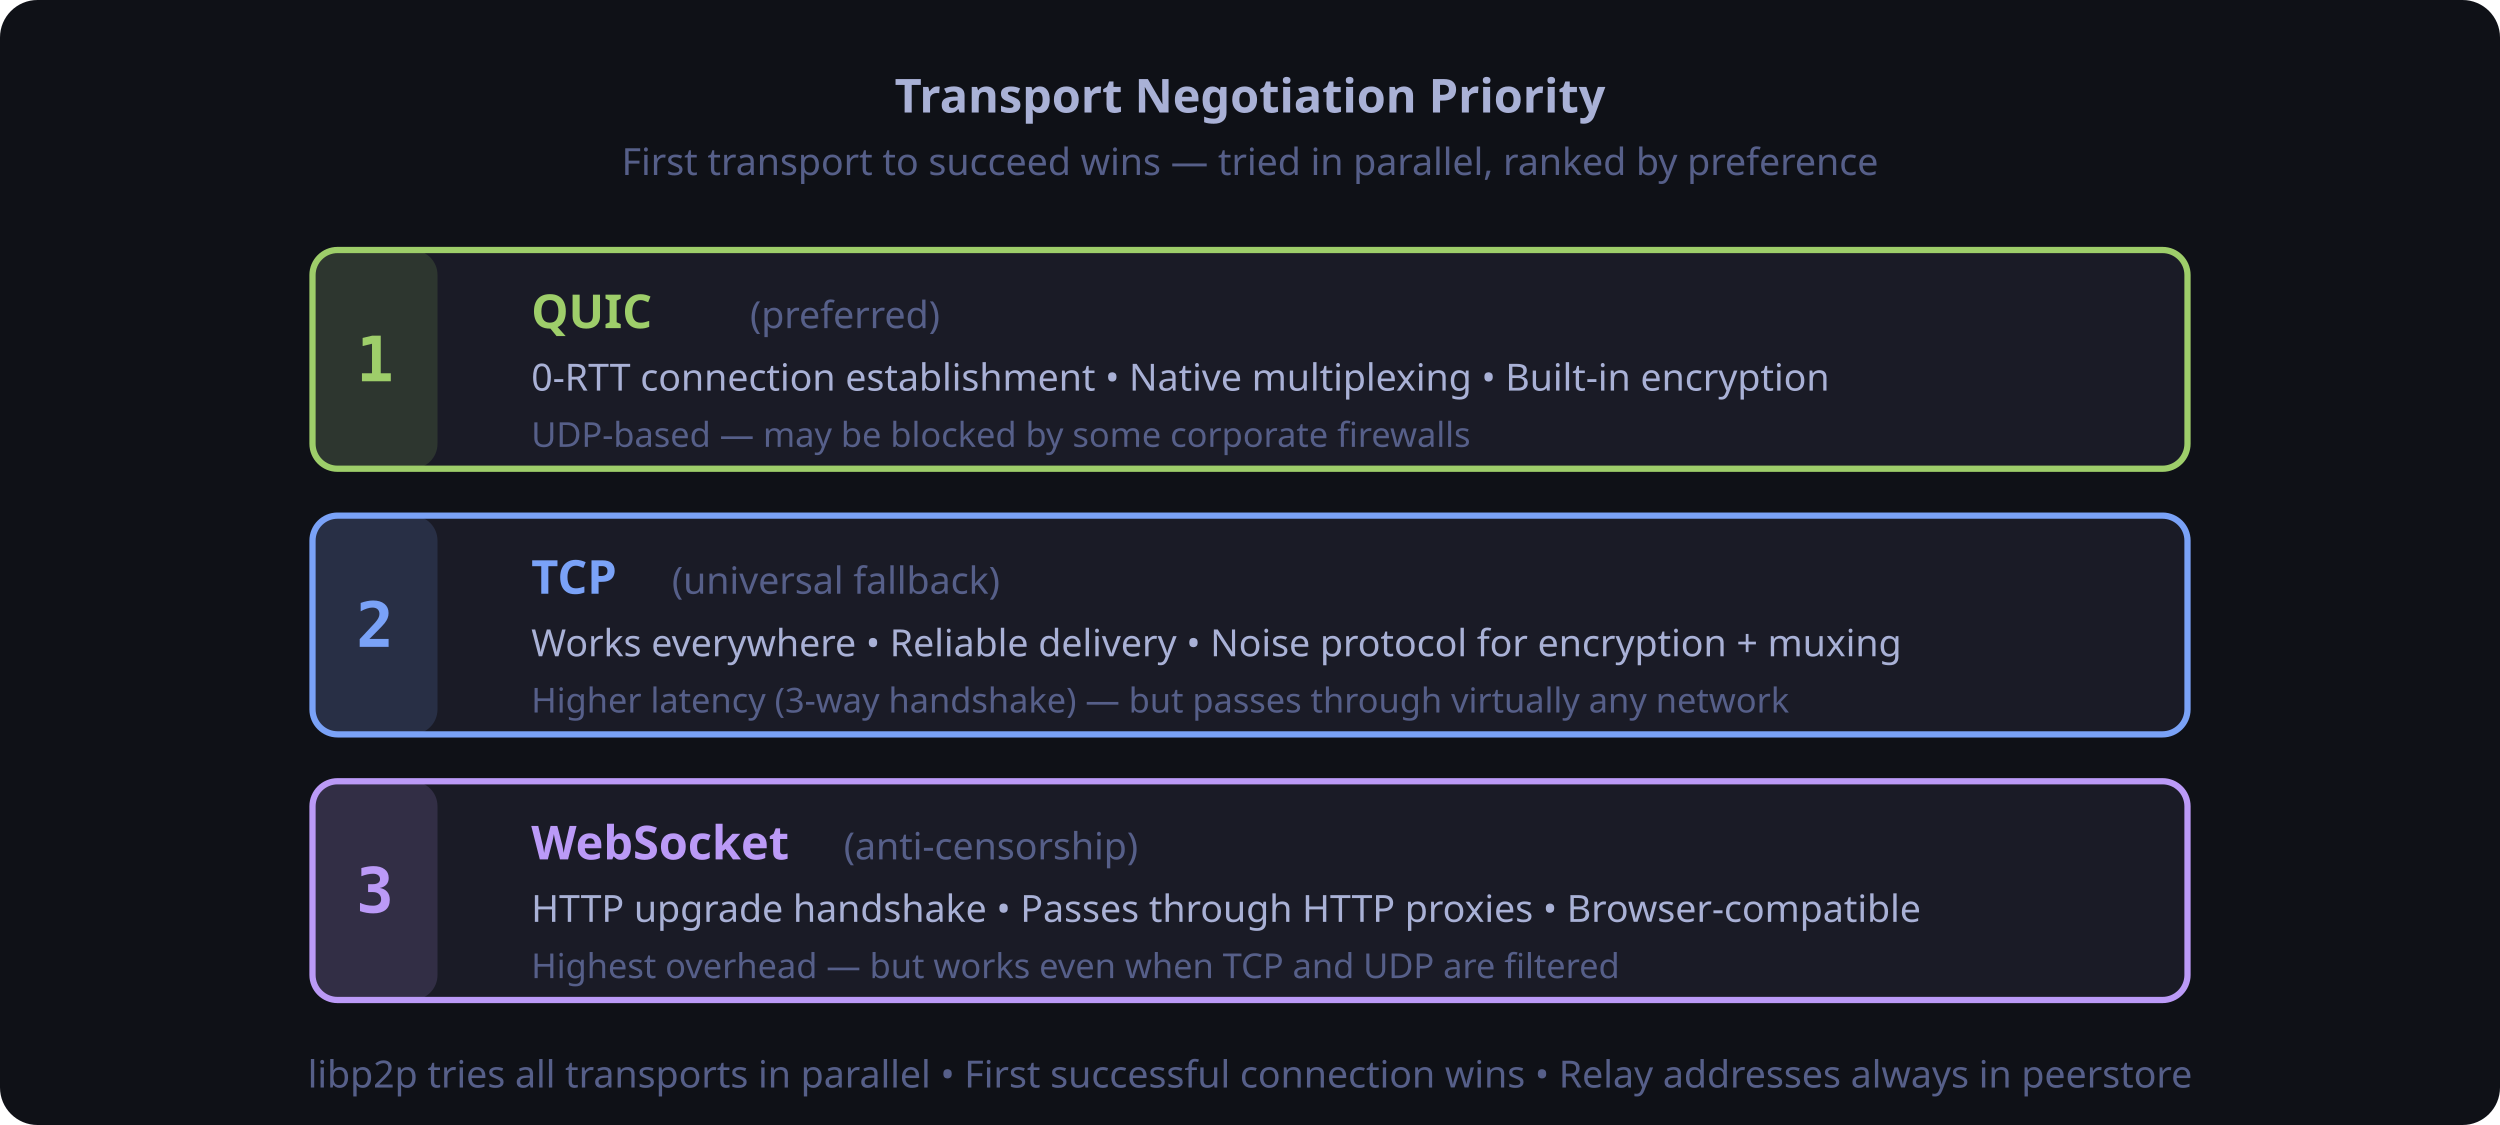
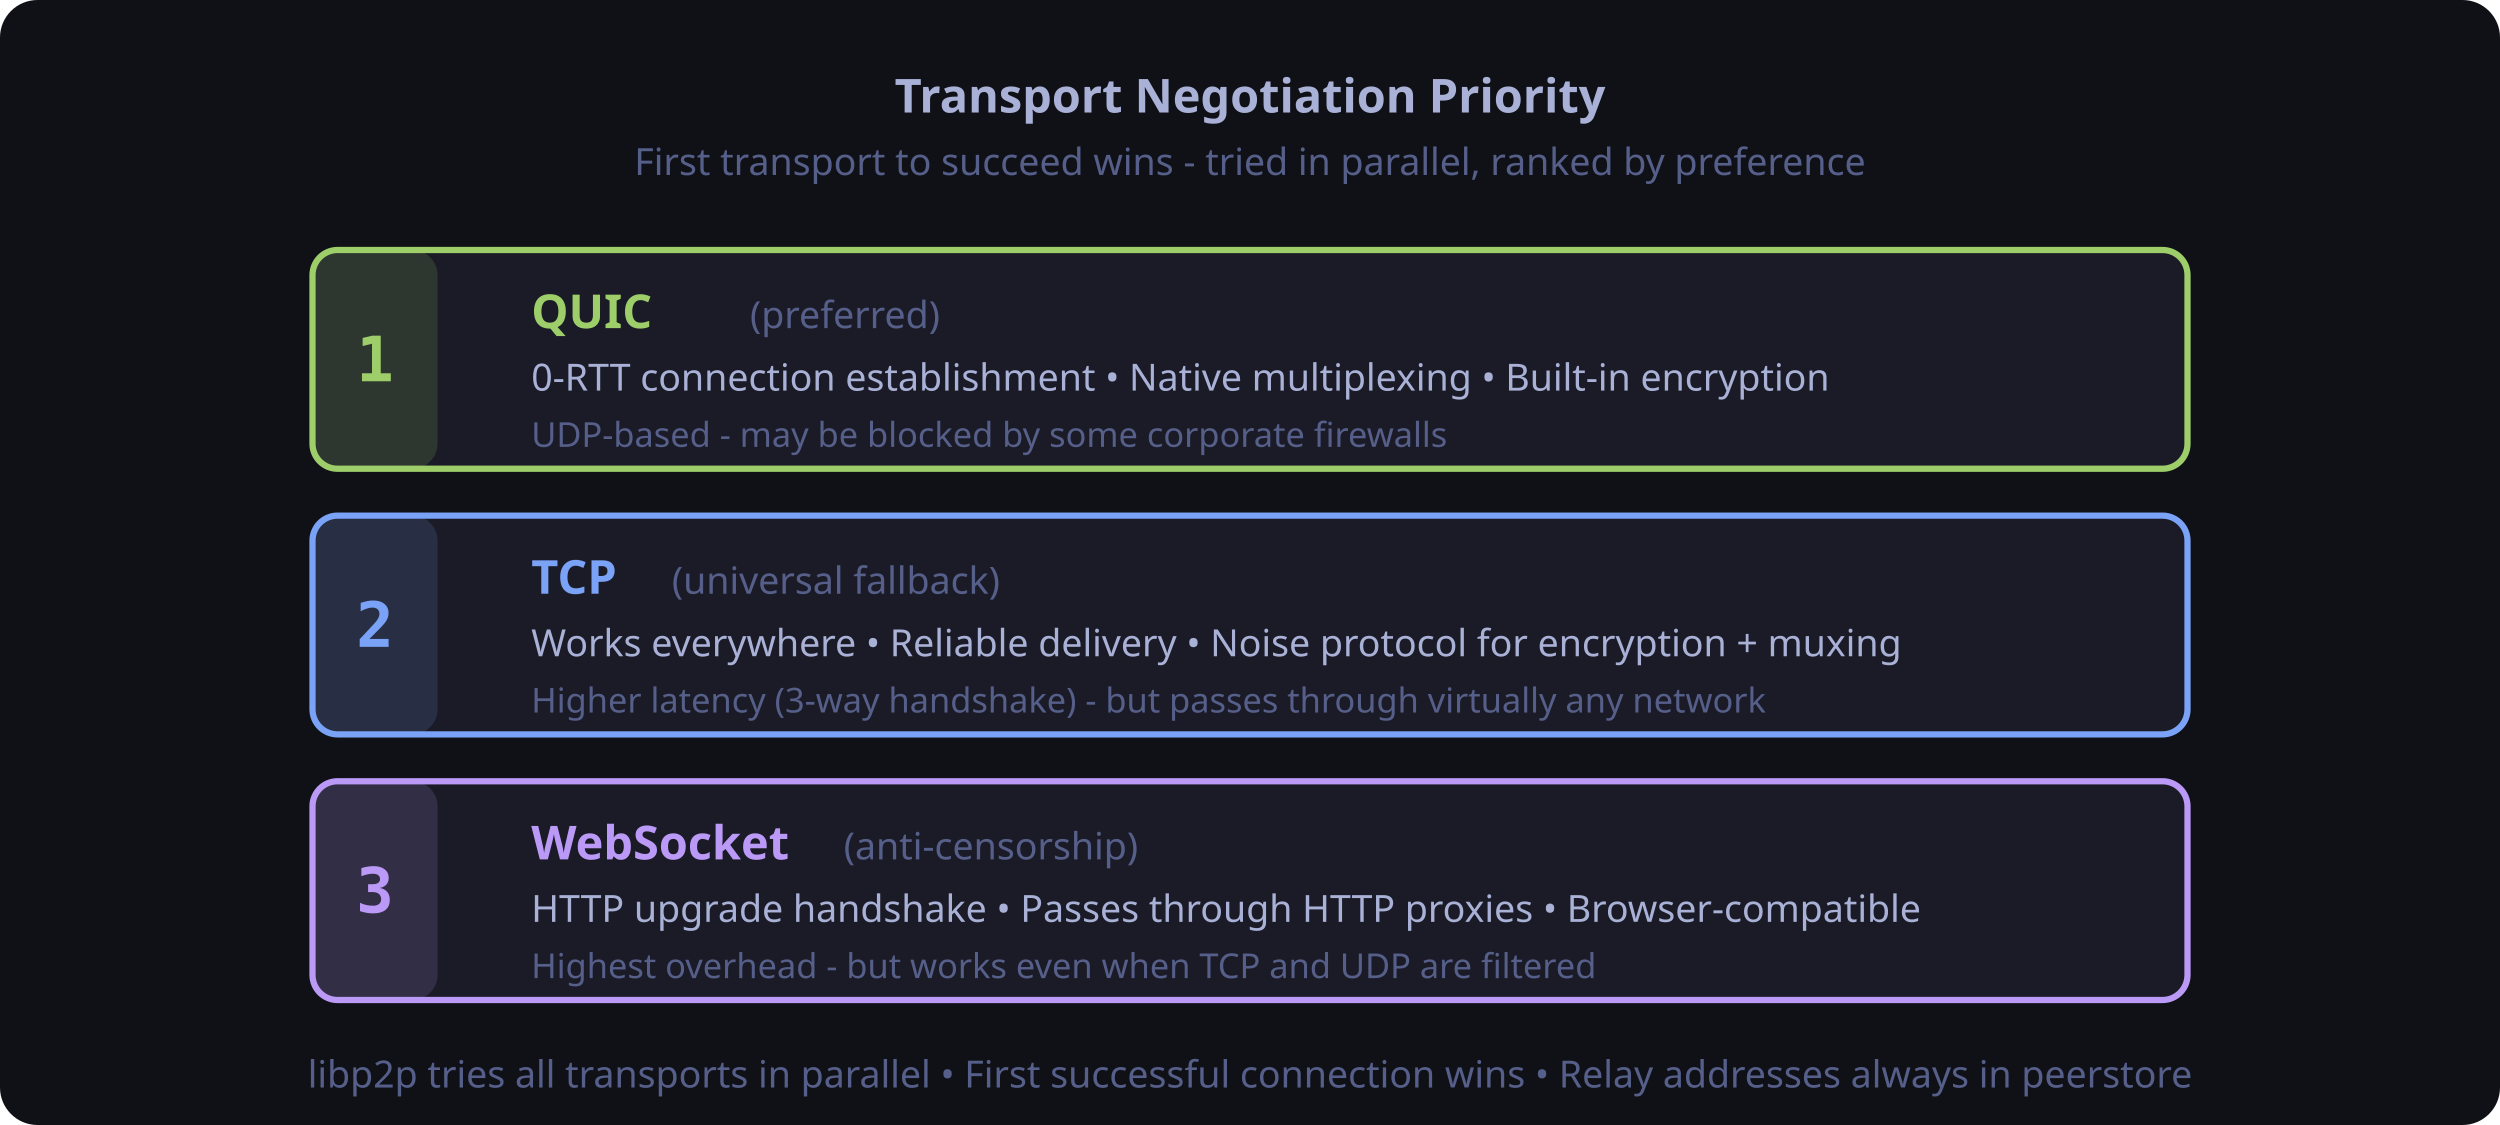
<svg xmlns="http://www.w3.org/2000/svg" viewBox="0 0 800 360" width="800" height="360">
  <rect width="800" height="360" rx="12" fill="#0f1117" />
  <text x="400" y="36" text-anchor="middle" fill="#a9b1d6" font-family="system-ui,sans-serif" font-size="15" font-weight="600">Transport Negotiation Priority</text>
-   <text x="400" y="56" text-anchor="middle" fill="#565f89" font-family="system-ui,sans-serif" font-size="12">First transport to succeed wins — tried in parallel, ranked by preference</text>
+   <text x="400" y="56" text-anchor="middle" fill="#565f89" font-family="system-ui,sans-serif" font-size="12">First transport to succeed wins - tried in parallel, ranked by preference</text>
  <rect x="100" y="80" width="600" height="70" rx="8" fill="#1a1b26" stroke="#9ece6a" stroke-width="2" />
  <rect x="100" y="80" width="40" height="70" rx="8" fill="#9ece6a" fill-opacity="0.15" />
  <rect x="140" y="80" width="0" height="70" fill="#9ece6a" fill-opacity="0" />
  <text x="120" y="122" text-anchor="middle" fill="#9ece6a" font-family="monospace" font-size="20" font-weight="700">1</text>
  <text x="170" y="105" fill="#9ece6a" font-family="system-ui,sans-serif" font-size="15" font-weight="700">QUIC</text>
  <text x="240" y="105" fill="#565f89" font-family="system-ui,sans-serif" font-size="12">(preferred)</text>
  <text x="170" y="125" fill="#a9b1d6" font-family="system-ui,sans-serif" font-size="12">0-RTT connection establishment • Native multiplexing • Built-in encryption</text>
-   <text x="170" y="143" fill="#565f89" font-family="system-ui,sans-serif" font-size="11">UDP-based — may be blocked by some corporate firewalls</text>
+   <text x="170" y="143" fill="#565f89" font-family="system-ui,sans-serif" font-size="11">UDP-based - may be blocked by some corporate firewalls</text>
  <rect x="100" y="165" width="600" height="70" rx="8" fill="#1a1b26" stroke="#7aa2f7" stroke-width="2" />
  <rect x="100" y="165" width="40" height="70" rx="8" fill="#7aa2f7" fill-opacity="0.15" />
  <rect x="140" y="165" width="0" height="70" fill="#7aa2f7" fill-opacity="0" />
  <text x="120" y="207" text-anchor="middle" fill="#7aa2f7" font-family="monospace" font-size="20" font-weight="700">2</text>
  <text x="170" y="190" fill="#7aa2f7" font-family="system-ui,sans-serif" font-size="15" font-weight="700">TCP</text>
  <text x="215" y="190" fill="#565f89" font-family="system-ui,sans-serif" font-size="12">(universal fallback)</text>
  <text x="170" y="210" fill="#a9b1d6" font-family="system-ui,sans-serif" font-size="12">Works everywhere • Reliable delivery • Noise protocol for encryption + muxing</text>
-   <text x="170" y="228" fill="#565f89" font-family="system-ui,sans-serif" font-size="11">Higher latency (3-way handshake) — but passes through virtually any network</text>
+   <text x="170" y="228" fill="#565f89" font-family="system-ui,sans-serif" font-size="11">Higher latency (3-way handshake) - but passes through virtually any network</text>
  <rect x="100" y="250" width="600" height="70" rx="8" fill="#1a1b26" stroke="#bb9af7" stroke-width="2" />
  <rect x="100" y="250" width="40" height="70" rx="8" fill="#bb9af7" fill-opacity="0.15" />
  <rect x="140" y="250" width="0" height="70" fill="#bb9af7" fill-opacity="0" />
  <text x="120" y="292" text-anchor="middle" fill="#bb9af7" font-family="monospace" font-size="20" font-weight="700">3</text>
  <text x="170" y="275" fill="#bb9af7" font-family="system-ui,sans-serif" font-size="15" font-weight="700">WebSocket</text>
  <text x="270" y="275" fill="#565f89" font-family="system-ui,sans-serif" font-size="12">(anti-censorship)</text>
  <text x="170" y="295" fill="#a9b1d6" font-family="system-ui,sans-serif" font-size="12">HTTP upgrade handshake • Passes through HTTP proxies • Browser-compatible</text>
-   <text x="170" y="313" fill="#565f89" font-family="system-ui,sans-serif" font-size="11">Highest overhead — but works even when TCP and UDP are filtered</text>
+   <text x="170" y="313" fill="#565f89" font-family="system-ui,sans-serif" font-size="11">Highest overhead - but works even when TCP and UDP are filtered</text>
  <text x="400" y="348" text-anchor="middle" fill="#565f89" font-family="system-ui,sans-serif" font-size="12">libp2p tries all transports in parallel • First successful connection wins • Relay addresses always in peerstore</text>
</svg>
